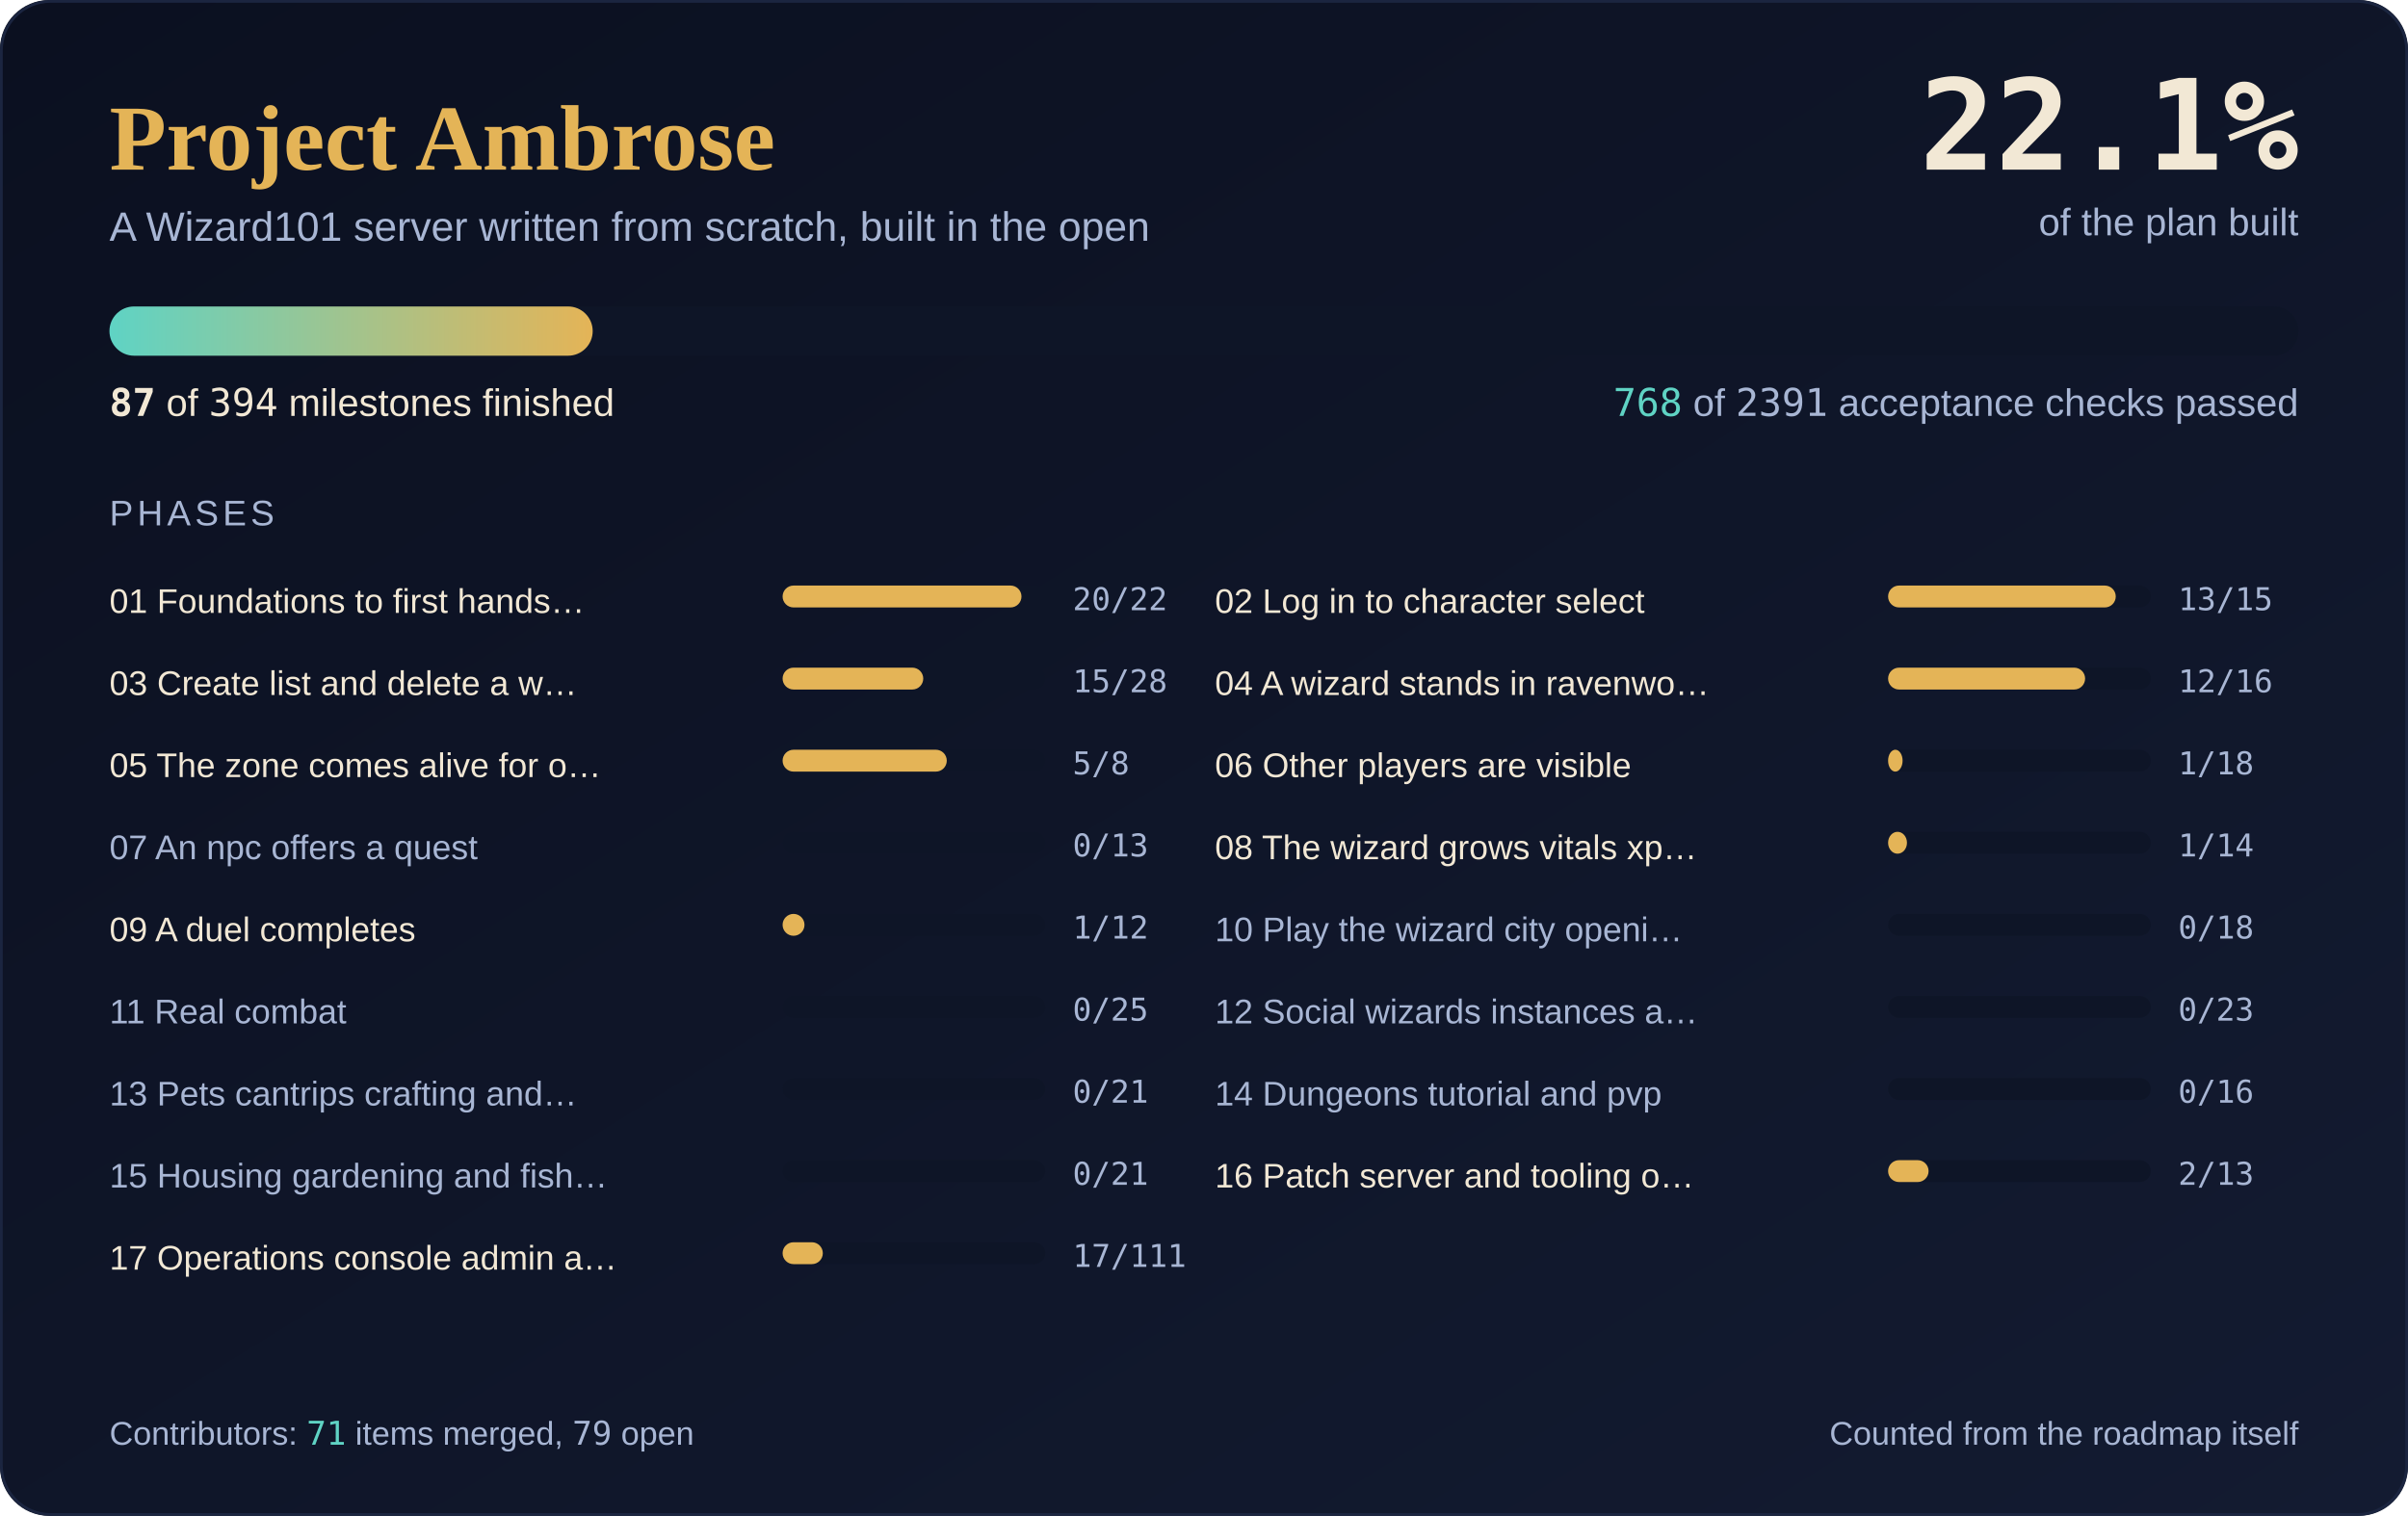
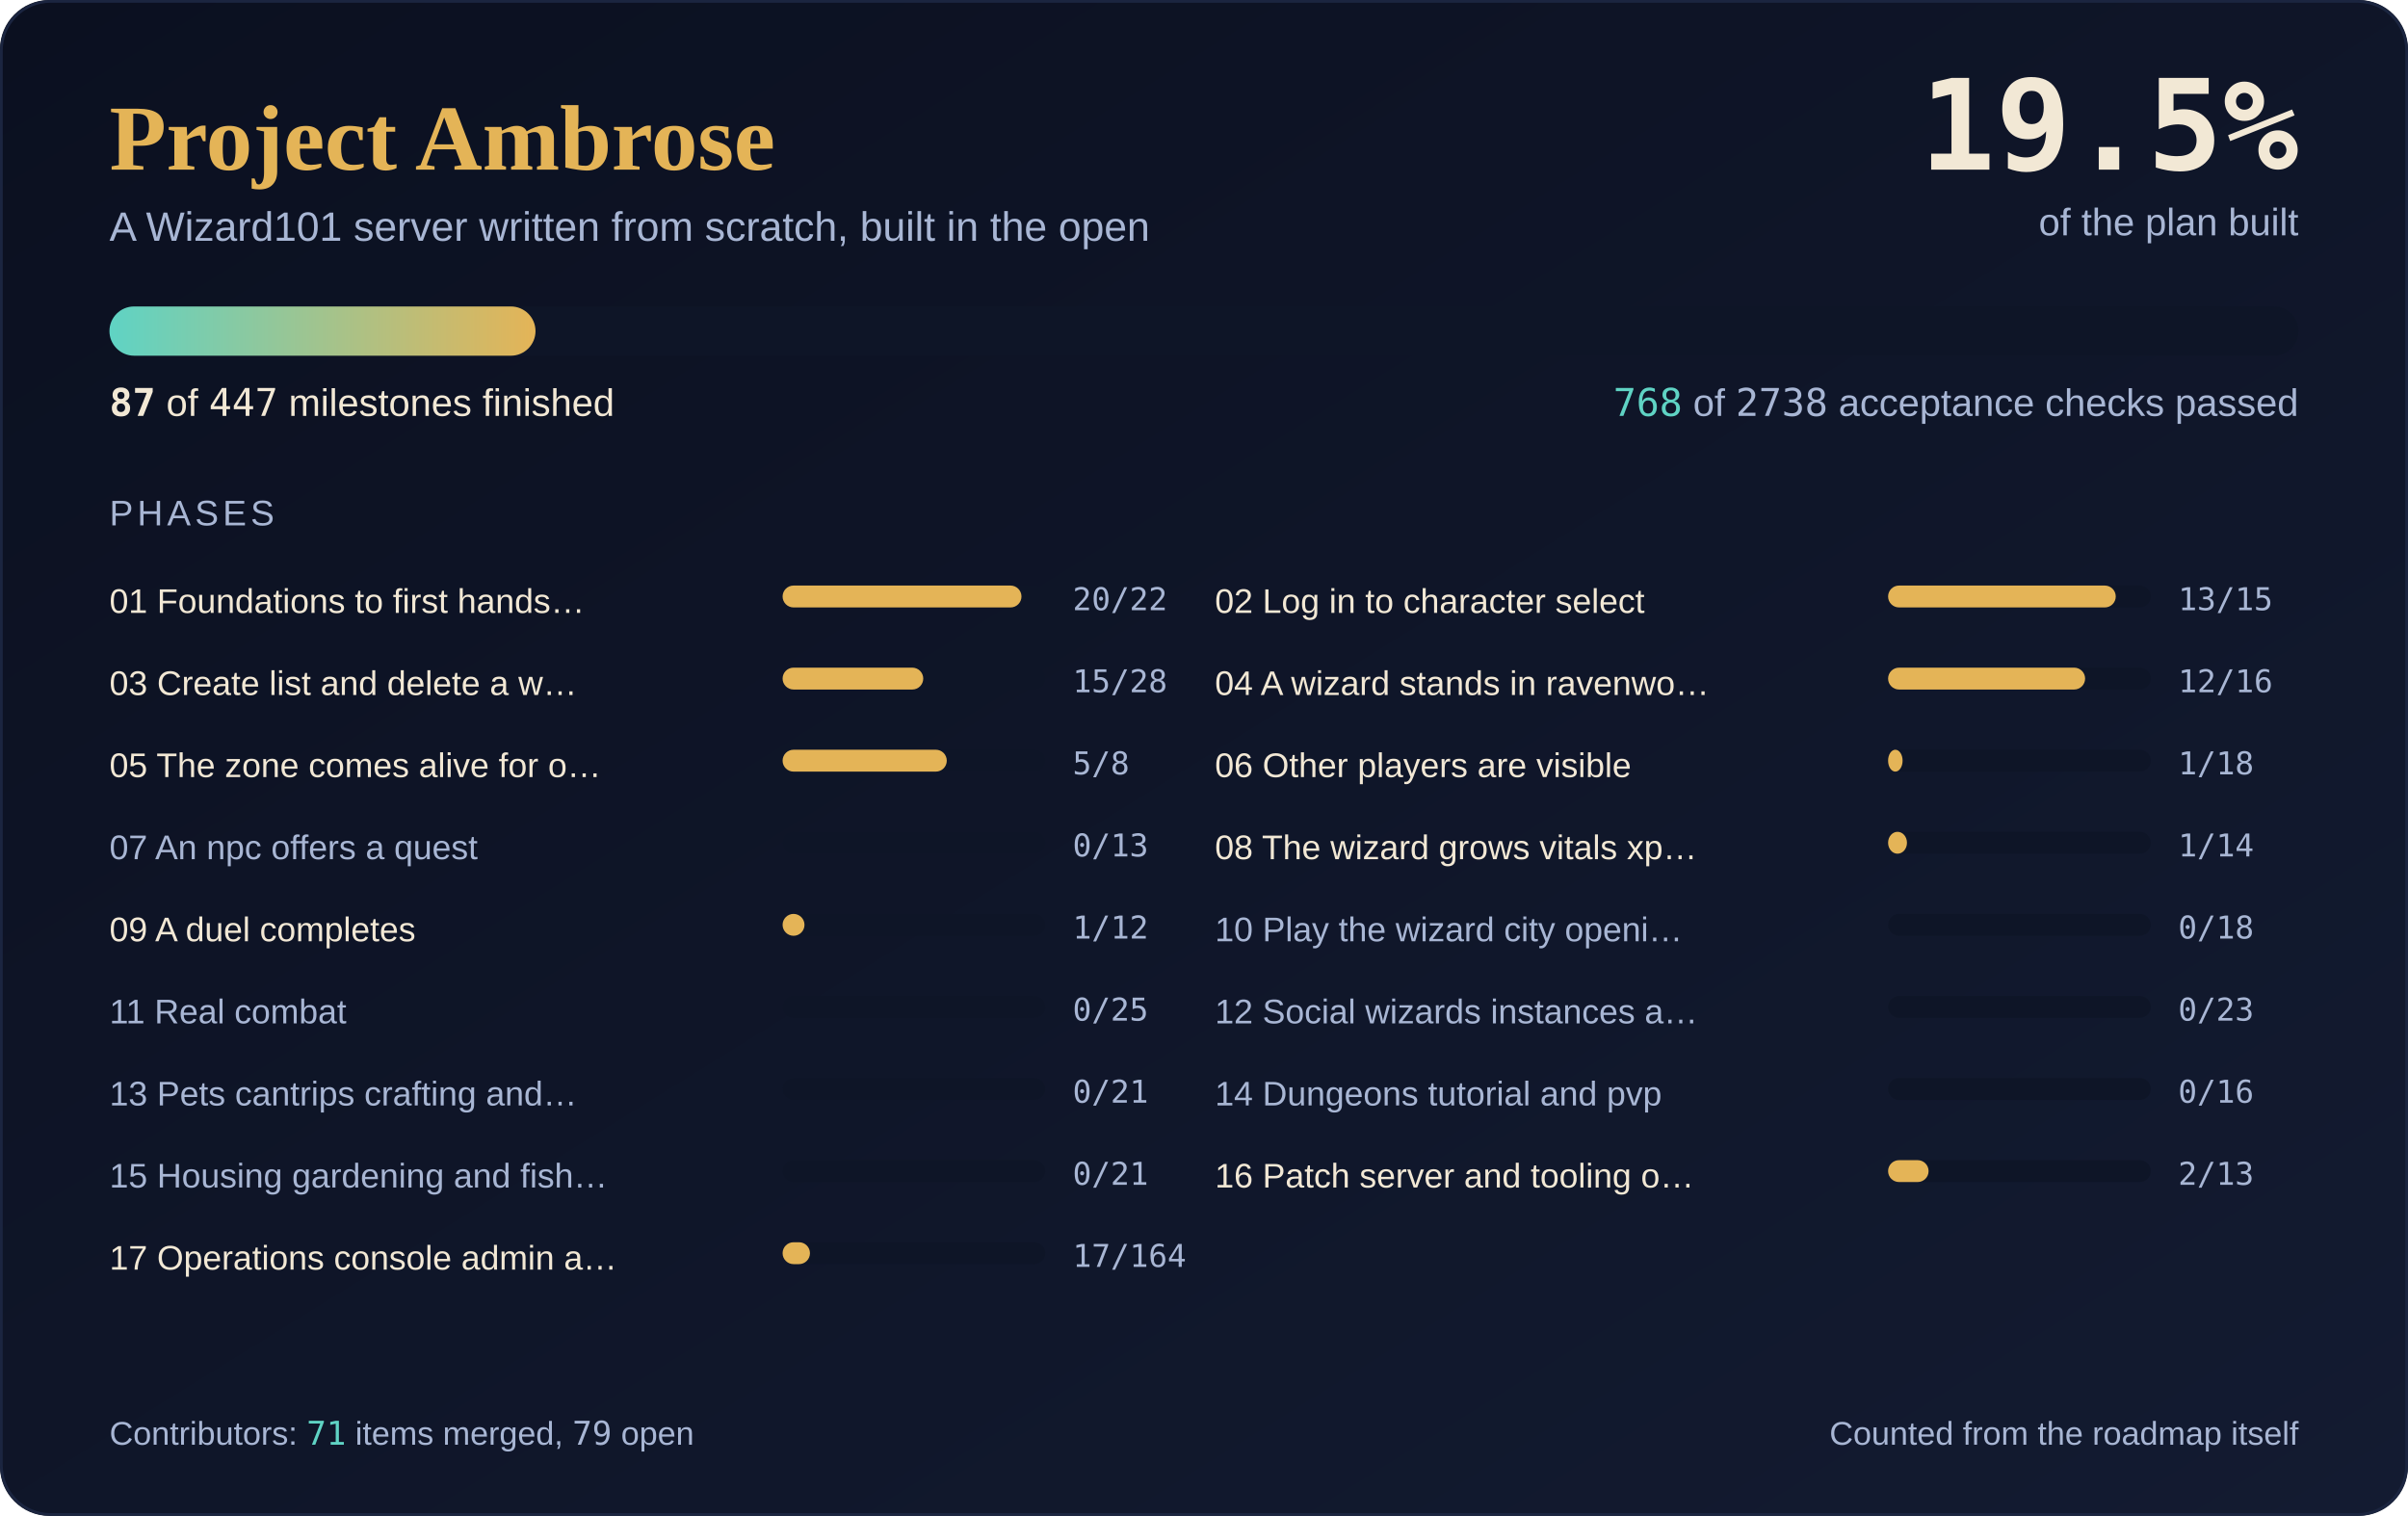
- <svg xmlns="http://www.w3.org/2000/svg" width="880" height="554" viewBox="0 0 880 554" role="img" aria-label="Project Ambrose progress: 87 of 394 milestones complete, 22.1 percent">
+ <svg xmlns="http://www.w3.org/2000/svg" width="880" height="554" viewBox="0 0 880 554" role="img" aria-label="Project Ambrose progress: 87 of 447 milestones complete, 19.5 percent">
  <defs>
    <linearGradient id="sky" x1="0" y1="0" x2="1" y2="1">
      <stop offset="0" stop-color="#0B1020" />
      <stop offset="1" stop-color="#131B31" />
    </linearGradient>
    <linearGradient id="fill" x1="0" y1="0" x2="1" y2="0">
      <stop offset="0" stop-color="#5FD3C4" />
      <stop offset="1" stop-color="#E4B457" />
    </linearGradient>
  </defs>
  <rect width="880" height="554" rx="18" fill="url(#sky)" />
  <rect x="0.5" y="0.5" width="879" height="553" rx="18" fill="none" stroke="#1B2540" />
  <text x="40" y="62" font-family="'Cormorant Garamond', Georgia, 'Times New Roman', serif" font-size="34" font-weight="600" fill="#E4B457">Project Ambrose</text>
  <text x="40" y="88" font-family="Karla, 'Segoe UI', 'Helvetica Neue', Arial, sans-serif" font-size="15" fill="#A8B6D4">A Wizard101 server written from scratch, built in the open</text>
-   <text x="840" y="62" text-anchor="end" font-family="'JetBrains Mono', Consolas, 'DejaVu Sans Mono', monospace" font-size="46" font-weight="700" fill="#F2E8D5">22.1%</text>
+   <text x="840" y="62" text-anchor="end" font-family="'JetBrains Mono', Consolas, 'DejaVu Sans Mono', monospace" font-size="46" font-weight="700" fill="#F2E8D5">19.5%</text>
  <text x="840" y="86" text-anchor="end" font-family="Karla, 'Segoe UI', 'Helvetica Neue', Arial, sans-serif" font-size="14" fill="#A8B6D4">of the plan built</text>
  <rect x="40" y="112" width="800" height="18" rx="9.0" fill="#0E1527" />
-   <rect x="40" y="112" width="176.6" height="18" rx="9.0" fill="url(#fill)" />
+   <rect x="40" y="112" width="155.7" height="18" rx="9.0" fill="url(#fill)" />
  <text x="40" y="152" font-family="Karla, 'Segoe UI', 'Helvetica Neue', Arial, sans-serif" font-size="14" fill="#F2E8D5">
-     <tspan font-family="'JetBrains Mono', Consolas, 'DejaVu Sans Mono', monospace" font-weight="700">87</tspan> of <tspan font-family="'JetBrains Mono', Consolas, 'DejaVu Sans Mono', monospace">394</tspan> milestones finished</text>
+     <tspan font-family="'JetBrains Mono', Consolas, 'DejaVu Sans Mono', monospace" font-weight="700">87</tspan> of <tspan font-family="'JetBrains Mono', Consolas, 'DejaVu Sans Mono', monospace">447</tspan> milestones finished</text>
  <text x="840" y="152" text-anchor="end" font-family="Karla, 'Segoe UI', 'Helvetica Neue', Arial, sans-serif" font-size="14" fill="#A8B6D4">
-     <tspan font-family="'JetBrains Mono', Consolas, 'DejaVu Sans Mono', monospace" fill="#5FD3C4">768</tspan> of <tspan font-family="'JetBrains Mono', Consolas, 'DejaVu Sans Mono', monospace">2391</tspan> acceptance checks passed</text>
+     <tspan font-family="'JetBrains Mono', Consolas, 'DejaVu Sans Mono', monospace" fill="#5FD3C4">768</tspan> of <tspan font-family="'JetBrains Mono', Consolas, 'DejaVu Sans Mono', monospace">2738</tspan> acceptance checks passed</text>
  <text x="40" y="192" font-family="Karla, 'Segoe UI', 'Helvetica Neue', Arial, sans-serif" font-size="13" fill="#A8B6D4" letter-spacing="1.5">PHASES</text>
  <text x="40" y="224" font-family="Karla, 'Segoe UI', 'Helvetica Neue', Arial, sans-serif" font-size="12.5" fill="#F2E8D5">01 Foundations to first hands…</text>
  <rect x="286" y="214" width="96" height="8" rx="4.0" fill="#0E1527" />
  <rect x="286" y="214" width="87.3" height="8" rx="4.0" fill="#E4B457" />
  <text x="392" y="223" font-family="'JetBrains Mono', Consolas, 'DejaVu Sans Mono', monospace" font-size="11.5" fill="#A8B6D4">20/22</text>
  <text x="444" y="224" font-family="Karla, 'Segoe UI', 'Helvetica Neue', Arial, sans-serif" font-size="12.5" fill="#F2E8D5">02 Log in to character select</text>
  <rect x="690" y="214" width="96" height="8" rx="4.0" fill="#0E1527" />
  <rect x="690" y="214" width="83.2" height="8" rx="4.0" fill="#E4B457" />
  <text x="796" y="223" font-family="'JetBrains Mono', Consolas, 'DejaVu Sans Mono', monospace" font-size="11.5" fill="#A8B6D4">13/15</text>
  <text x="40" y="254" font-family="Karla, 'Segoe UI', 'Helvetica Neue', Arial, sans-serif" font-size="12.5" fill="#F2E8D5">03 Create list and delete a w…</text>
  <rect x="286" y="244" width="96" height="8" rx="4.0" fill="#0E1527" />
  <rect x="286" y="244" width="51.4" height="8" rx="4.0" fill="#E4B457" />
  <text x="392" y="253" font-family="'JetBrains Mono', Consolas, 'DejaVu Sans Mono', monospace" font-size="11.5" fill="#A8B6D4">15/28</text>
  <text x="444" y="254" font-family="Karla, 'Segoe UI', 'Helvetica Neue', Arial, sans-serif" font-size="12.5" fill="#F2E8D5">04 A wizard stands in ravenwo…</text>
  <rect x="690" y="244" width="96" height="8" rx="4.0" fill="#0E1527" />
  <rect x="690" y="244" width="72.0" height="8" rx="4.0" fill="#E4B457" />
  <text x="796" y="253" font-family="'JetBrains Mono', Consolas, 'DejaVu Sans Mono', monospace" font-size="11.5" fill="#A8B6D4">12/16</text>
  <text x="40" y="284" font-family="Karla, 'Segoe UI', 'Helvetica Neue', Arial, sans-serif" font-size="12.5" fill="#F2E8D5">05 The zone comes alive for o…</text>
  <rect x="286" y="274" width="96" height="8" rx="4.0" fill="#0E1527" />
  <rect x="286" y="274" width="60.0" height="8" rx="4.0" fill="#E4B457" />
  <text x="392" y="283" font-family="'JetBrains Mono', Consolas, 'DejaVu Sans Mono', monospace" font-size="11.5" fill="#A8B6D4">5/8</text>
  <text x="444" y="284" font-family="Karla, 'Segoe UI', 'Helvetica Neue', Arial, sans-serif" font-size="12.5" fill="#F2E8D5">06 Other players are visible</text>
  <rect x="690" y="274" width="96" height="8" rx="4.0" fill="#0E1527" />
  <rect x="690" y="274" width="5.3" height="8" rx="4.0" fill="#E4B457" />
  <text x="796" y="283" font-family="'JetBrains Mono', Consolas, 'DejaVu Sans Mono', monospace" font-size="11.5" fill="#A8B6D4">1/18</text>
  <text x="40" y="314" font-family="Karla, 'Segoe UI', 'Helvetica Neue', Arial, sans-serif" font-size="12.5" fill="#A8B6D4">07 An npc offers a quest</text>
  <rect x="286" y="304" width="96" height="8" rx="4.0" fill="#0E1527" />
  <text x="392" y="313" font-family="'JetBrains Mono', Consolas, 'DejaVu Sans Mono', monospace" font-size="11.5" fill="#A8B6D4">0/13</text>
  <text x="444" y="314" font-family="Karla, 'Segoe UI', 'Helvetica Neue', Arial, sans-serif" font-size="12.5" fill="#F2E8D5">08 The wizard grows vitals xp…</text>
  <rect x="690" y="304" width="96" height="8" rx="4.0" fill="#0E1527" />
  <rect x="690" y="304" width="6.9" height="8" rx="4.0" fill="#E4B457" />
  <text x="796" y="313" font-family="'JetBrains Mono', Consolas, 'DejaVu Sans Mono', monospace" font-size="11.5" fill="#A8B6D4">1/14</text>
  <text x="40" y="344" font-family="Karla, 'Segoe UI', 'Helvetica Neue', Arial, sans-serif" font-size="12.5" fill="#F2E8D5">09 A duel completes</text>
  <rect x="286" y="334" width="96" height="8" rx="4.0" fill="#0E1527" />
  <rect x="286" y="334" width="8.0" height="8" rx="4.0" fill="#E4B457" />
  <text x="392" y="343" font-family="'JetBrains Mono', Consolas, 'DejaVu Sans Mono', monospace" font-size="11.5" fill="#A8B6D4">1/12</text>
  <text x="444" y="344" font-family="Karla, 'Segoe UI', 'Helvetica Neue', Arial, sans-serif" font-size="12.5" fill="#A8B6D4">10 Play the wizard city openi…</text>
  <rect x="690" y="334" width="96" height="8" rx="4.0" fill="#0E1527" />
  <text x="796" y="343" font-family="'JetBrains Mono', Consolas, 'DejaVu Sans Mono', monospace" font-size="11.5" fill="#A8B6D4">0/18</text>
  <text x="40" y="374" font-family="Karla, 'Segoe UI', 'Helvetica Neue', Arial, sans-serif" font-size="12.5" fill="#A8B6D4">11 Real combat</text>
  <rect x="286" y="364" width="96" height="8" rx="4.0" fill="#0E1527" />
  <text x="392" y="373" font-family="'JetBrains Mono', Consolas, 'DejaVu Sans Mono', monospace" font-size="11.5" fill="#A8B6D4">0/25</text>
  <text x="444" y="374" font-family="Karla, 'Segoe UI', 'Helvetica Neue', Arial, sans-serif" font-size="12.5" fill="#A8B6D4">12 Social wizards instances a…</text>
  <rect x="690" y="364" width="96" height="8" rx="4.0" fill="#0E1527" />
  <text x="796" y="373" font-family="'JetBrains Mono', Consolas, 'DejaVu Sans Mono', monospace" font-size="11.5" fill="#A8B6D4">0/23</text>
  <text x="40" y="404" font-family="Karla, 'Segoe UI', 'Helvetica Neue', Arial, sans-serif" font-size="12.5" fill="#A8B6D4">13 Pets cantrips crafting and…</text>
  <rect x="286" y="394" width="96" height="8" rx="4.0" fill="#0E1527" />
  <text x="392" y="403" font-family="'JetBrains Mono', Consolas, 'DejaVu Sans Mono', monospace" font-size="11.5" fill="#A8B6D4">0/21</text>
  <text x="444" y="404" font-family="Karla, 'Segoe UI', 'Helvetica Neue', Arial, sans-serif" font-size="12.5" fill="#A8B6D4">14 Dungeons tutorial and pvp</text>
  <rect x="690" y="394" width="96" height="8" rx="4.0" fill="#0E1527" />
  <text x="796" y="403" font-family="'JetBrains Mono', Consolas, 'DejaVu Sans Mono', monospace" font-size="11.5" fill="#A8B6D4">0/16</text>
  <text x="40" y="434" font-family="Karla, 'Segoe UI', 'Helvetica Neue', Arial, sans-serif" font-size="12.5" fill="#A8B6D4">15 Housing gardening and fish…</text>
  <rect x="286" y="424" width="96" height="8" rx="4.0" fill="#0E1527" />
  <text x="392" y="433" font-family="'JetBrains Mono', Consolas, 'DejaVu Sans Mono', monospace" font-size="11.5" fill="#A8B6D4">0/21</text>
  <text x="444" y="434" font-family="Karla, 'Segoe UI', 'Helvetica Neue', Arial, sans-serif" font-size="12.5" fill="#F2E8D5">16 Patch server and tooling o…</text>
  <rect x="690" y="424" width="96" height="8" rx="4.0" fill="#0E1527" />
  <rect x="690" y="424" width="14.8" height="8" rx="4.0" fill="#E4B457" />
  <text x="796" y="433" font-family="'JetBrains Mono', Consolas, 'DejaVu Sans Mono', monospace" font-size="11.5" fill="#A8B6D4">2/13</text>
  <text x="40" y="464" font-family="Karla, 'Segoe UI', 'Helvetica Neue', Arial, sans-serif" font-size="12.5" fill="#F2E8D5">17 Operations console admin a…</text>
  <rect x="286" y="454" width="96" height="8" rx="4.0" fill="#0E1527" />
-   <rect x="286" y="454" width="14.7" height="8" rx="4.0" fill="#E4B457" />
-   <text x="392" y="463" font-family="'JetBrains Mono', Consolas, 'DejaVu Sans Mono', monospace" font-size="11.5" fill="#A8B6D4">17/111</text>
+   <rect x="286" y="454" width="10.0" height="8" rx="4.0" fill="#E4B457" />
+   <text x="392" y="463" font-family="'JetBrains Mono', Consolas, 'DejaVu Sans Mono', monospace" font-size="11.5" fill="#A8B6D4">17/164</text>
  <text x="40" y="528" font-family="Karla, 'Segoe UI', 'Helvetica Neue', Arial, sans-serif" font-size="12" fill="#A8B6D4">Contributors: <tspan font-family="'JetBrains Mono', Consolas, 'DejaVu Sans Mono', monospace" fill="#5FD3C4">71</tspan> items merged, <tspan font-family="'JetBrains Mono', Consolas, 'DejaVu Sans Mono', monospace">79</tspan> open</text>
  <text x="840" y="528" text-anchor="end" font-family="Karla, 'Segoe UI', 'Helvetica Neue', Arial, sans-serif" font-size="12" fill="#A8B6D4">Counted from the roadmap itself</text>
</svg>
